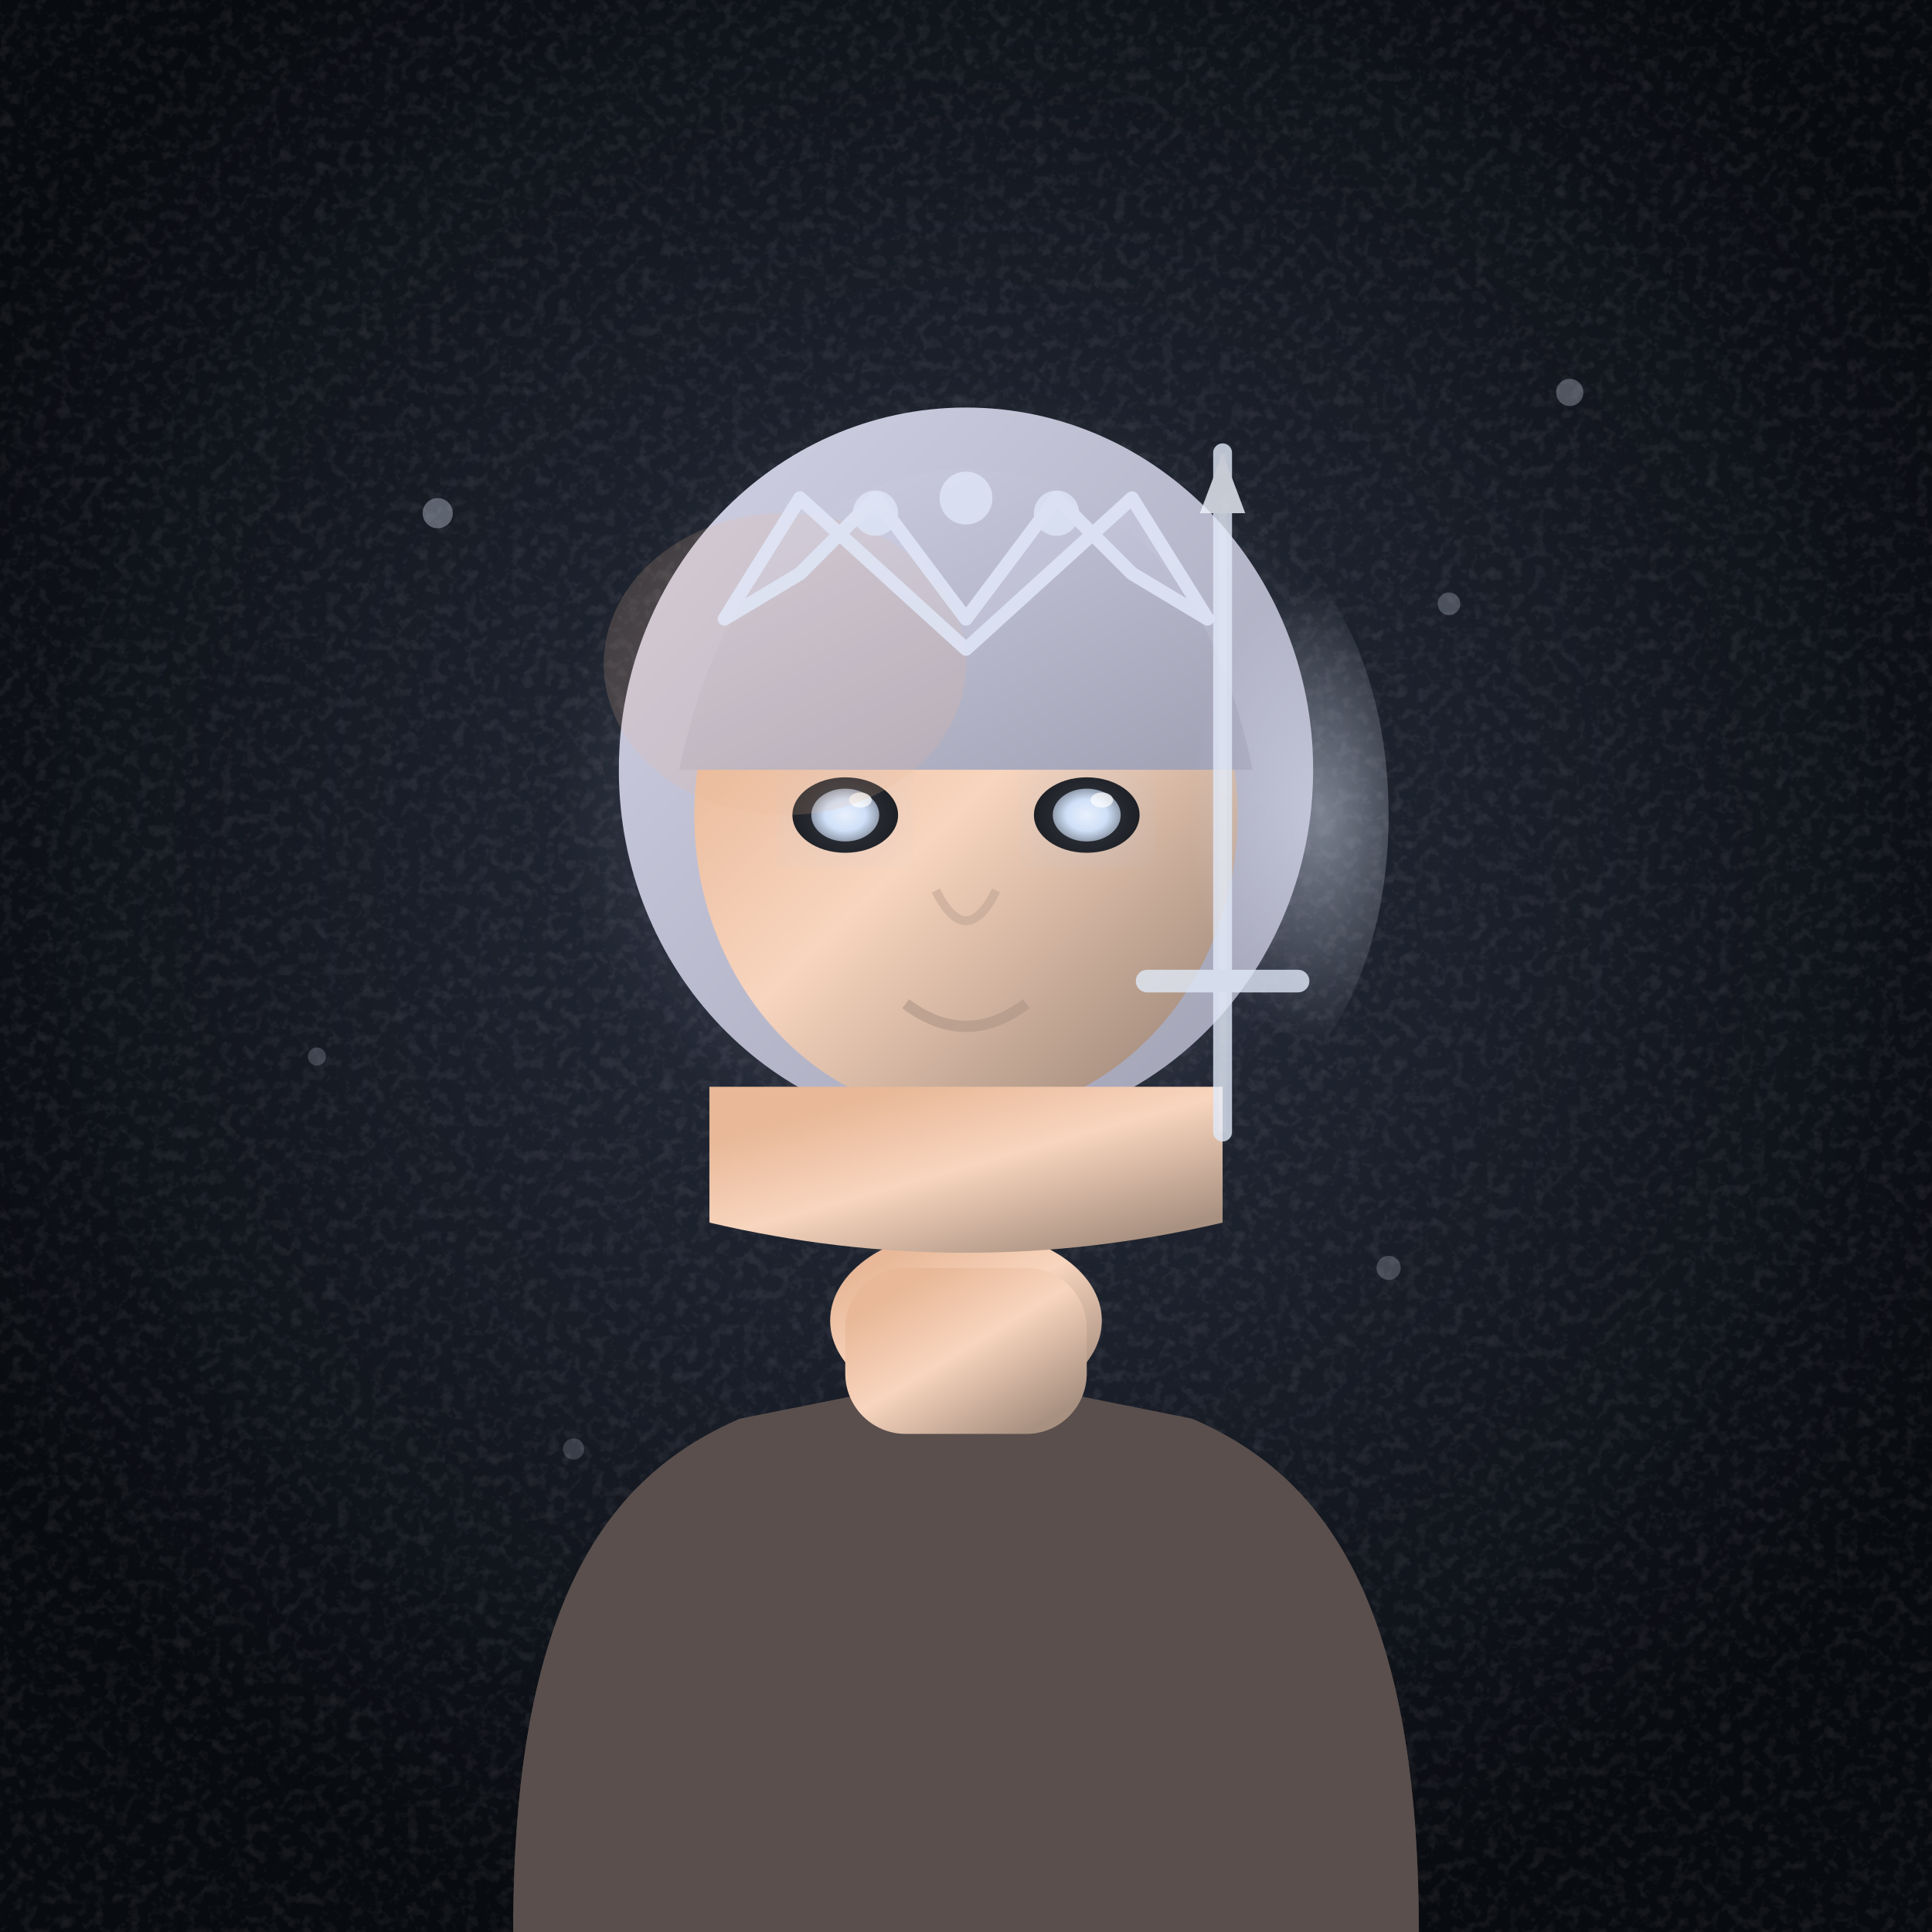
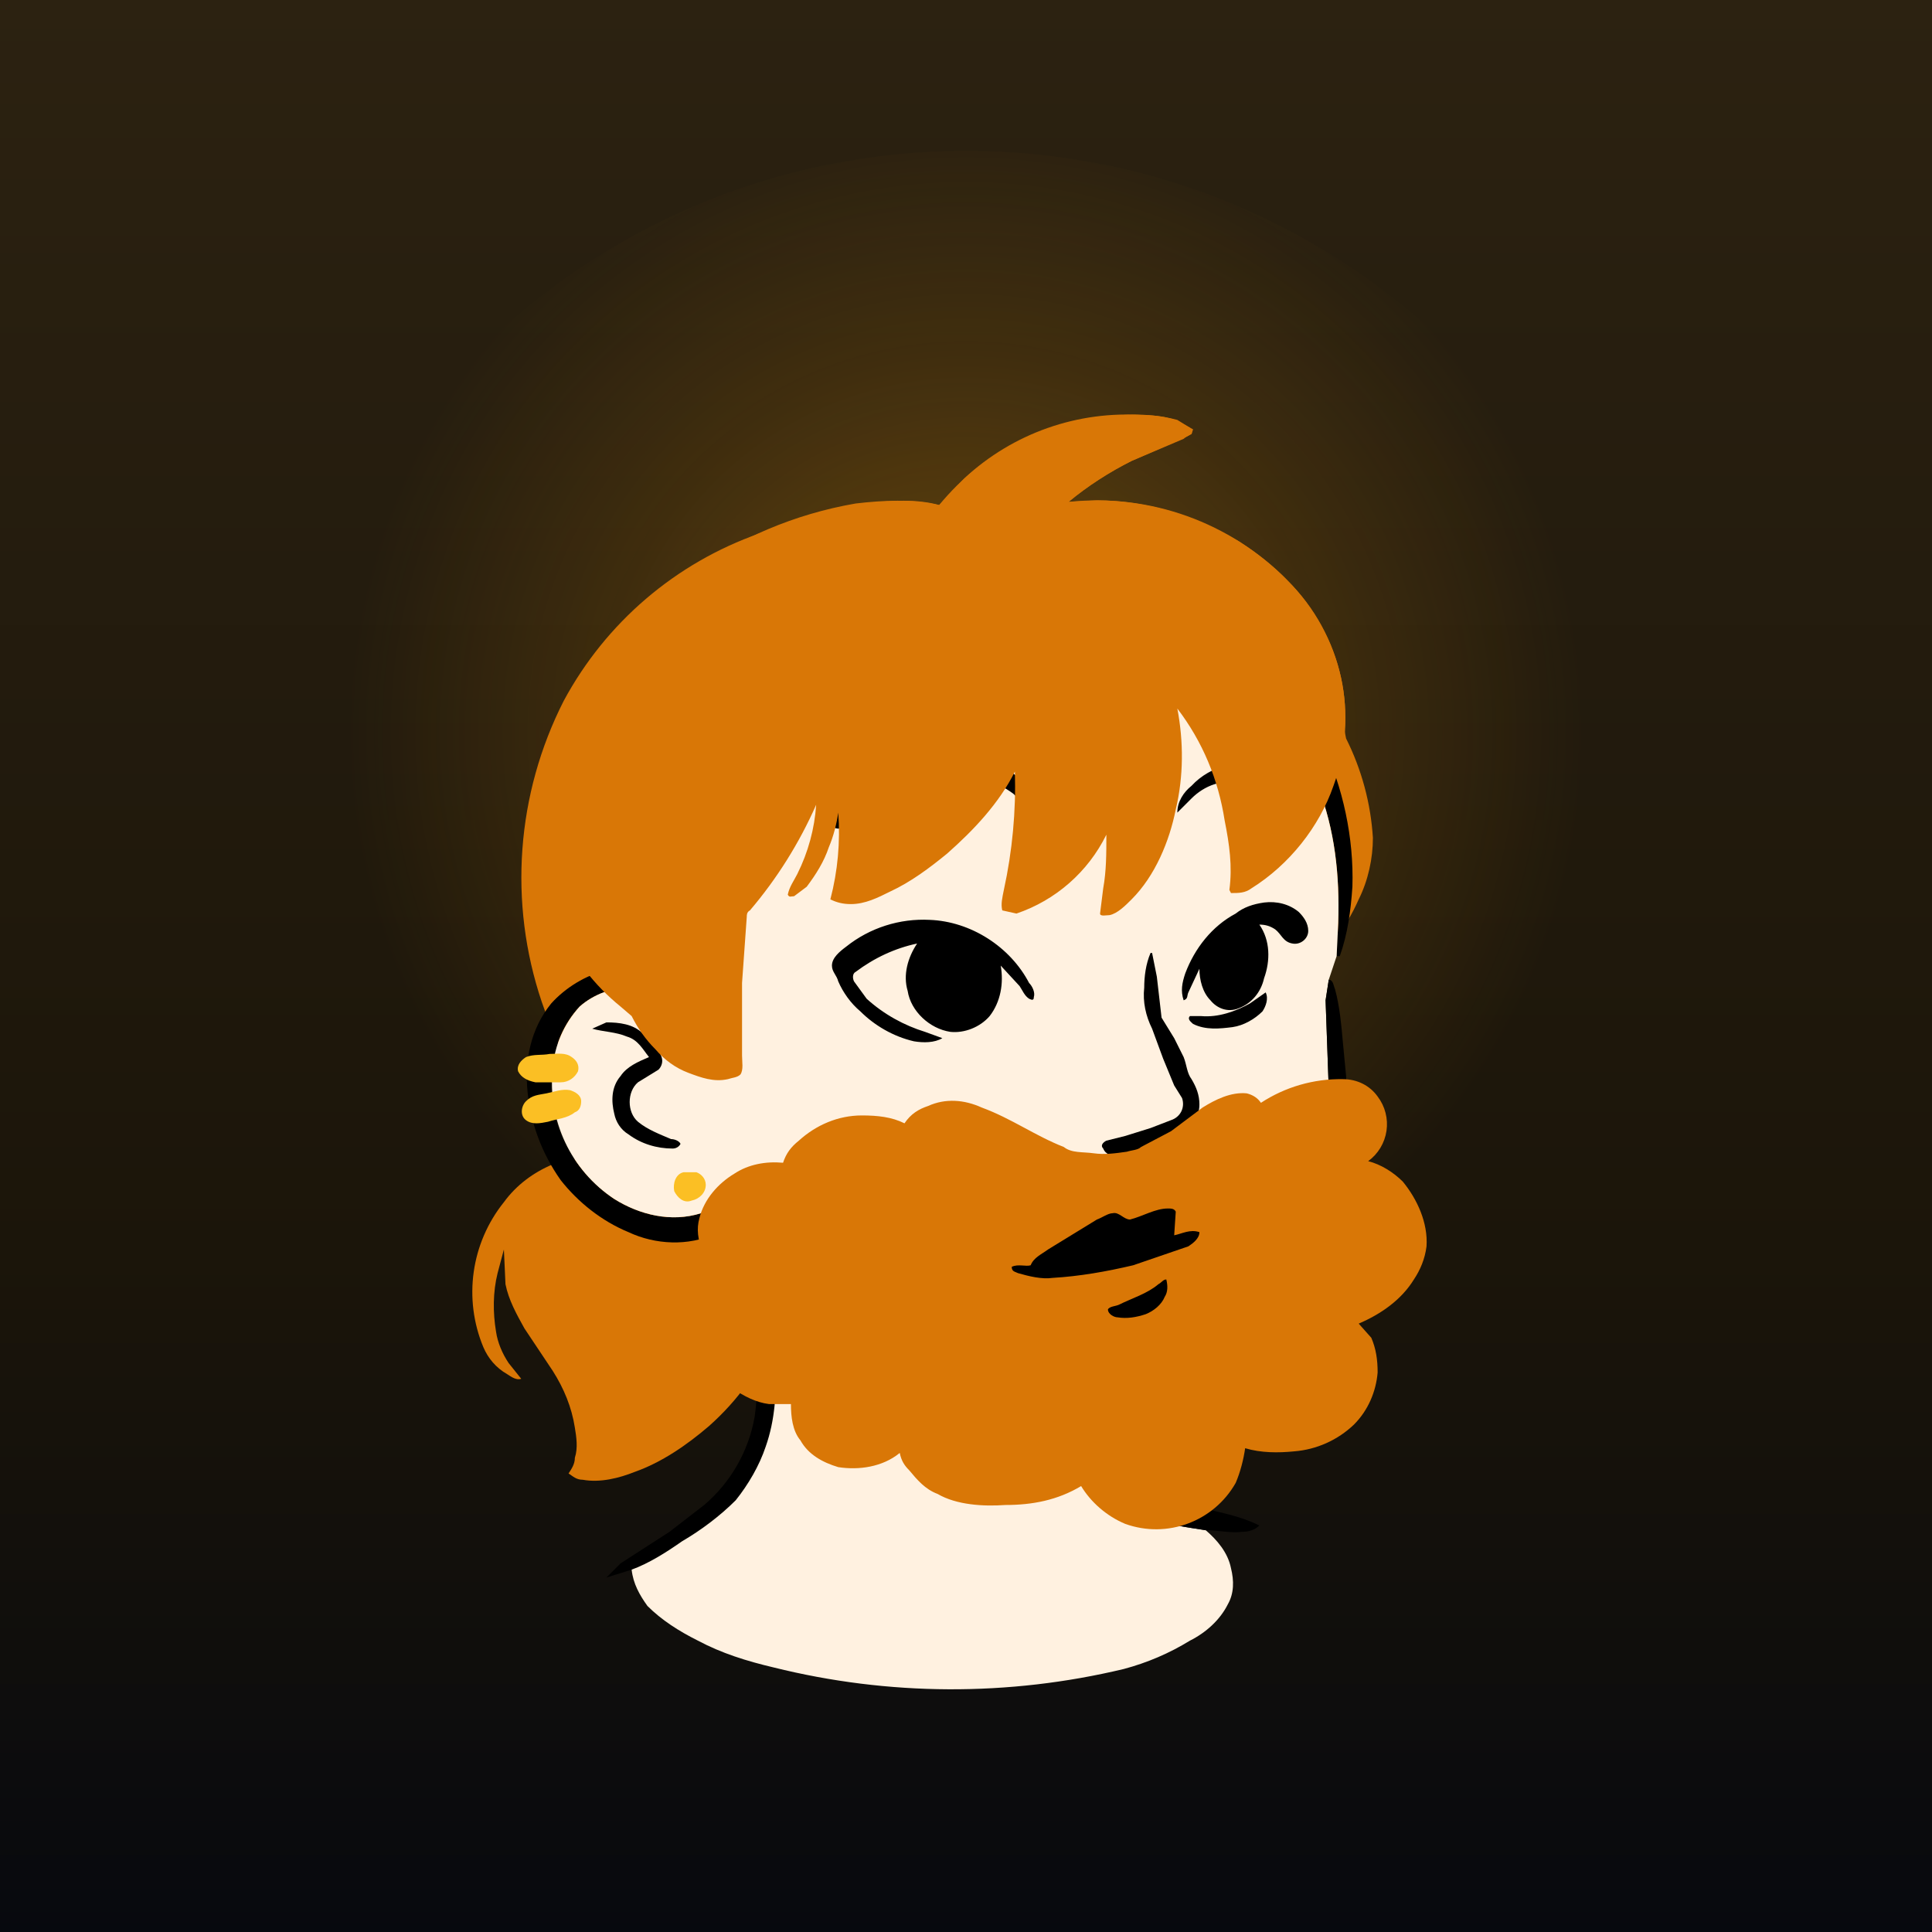
<svg xmlns="http://www.w3.org/2000/svg" viewBox="0 0 256 256" width="256" height="256">
  <defs>
-     <radialGradient id="bg-paladin" cx="50%" cy="45%" r="58%">
-       <stop offset="0%" stop-color="rgb(46,52,70)" />
-       <stop offset="60%" stop-color="rgb(22,26,36)" />
+     <linearGradient id="bg-paladin" x1="0%" y1="0%" x2="0%" y2="100%">
+       <stop offset="0%" stop-color="#2c2211" />
+       <stop offset="65%" stop-color="#1b150a" />
      <stop offset="100%" stop-color="#07090e" />
+     </linearGradient>
+     <radialGradient id="glow-paladin" cx="50%" cy="42%" r="44%">
+       <stop offset="0%" stop-color="#f59e0b" stop-opacity="0.36" />
+       <stop offset="60%" stop-color="#f59e0b" stop-opacity="0.126" />
+       <stop offset="100%" stop-color="#f59e0b" stop-opacity="0" />
    </radialGradient>
-     <radialGradient id="ambi-paladin" cx="50%" cy="44%" r="38%">
-       <stop offset="0%" stop-color="#e0e8f8" stop-opacity="0.28" />
-       <stop offset="100%" stop-color="#e0e8f8" stop-opacity="0" />
-     </radialGradient>
-     <linearGradient id="skin-paladin" x1="20%" y1="15%" x2="85%" y2="90%">
-       <stop offset="0%" stop-color="#e8b898" />
-       <stop offset="45%" stop-color="#f8d5be" />
-       <stop offset="100%" stop-color="rgb(169,145,129)" />
-     </linearGradient>
-     <linearGradient id="hair-paladin" x1="0%" y1="0%" x2="100%" y2="100%">
-       <stop offset="0%" stop-color="rgb(210,210,230)" />
-       <stop offset="100%" stop-color="rgb(160,160,179)" />
-     </linearGradient>
-     <radialGradient id="rim-paladin" cx="80%" cy="50%" r="40%">
-       <stop offset="0%" stop-color="#e0e8f8" stop-opacity="0.70" />
-       <stop offset="100%" stop-color="#e0e8f8" stop-opacity="0" />
-     </radialGradient>
-     <radialGradient id="eye-paladin" cx="50%" cy="50%" r="50%">
-       <stop offset="0%" stop-color="rgb(232,240,252)" />
-       <stop offset="60%" stop-color="#d0e0f8" />
-       <stop offset="100%" stop-color="rgb(146,157,174)" />
-     </radialGradient>
-     <filter id="glow-paladin" x="-50%" y="-50%" width="200%" height="200%">
-       <feGaussianBlur stdDeviation="6" result="blur" />
-       <feMerge>
-         <feMergeNode in="blur" />
-         <feMergeNode in="SourceGraphic" />
-       </feMerge>
-     </filter>
-     <filter id="soft-paladin" x="-30%" y="-30%" width="160%" height="160%">
-       <feGaussianBlur stdDeviation="3" />
-     </filter>
-     <filter id="rim-blur-paladin" x="-40%" y="-40%" width="180%" height="180%">
-       <feGaussianBlur stdDeviation="4" />
-     </filter>
-     <filter id="noise-paladin">
-       <feTurbulence type="fractalNoise" baseFrequency="0.65" numOctaves="3" stitchTiles="stitch" result="noise" />
-       <feColorMatrix type="saturate" values="0" in="noise" result="grayNoise" />
-       <feBlend in="SourceGraphic" in2="grayNoise" mode="overlay" result="blended" />
-       <feComposite in="blended" in2="SourceGraphic" operator="in" />
-     </filter>
  </defs>
  <rect width="256" height="256" fill="url(#bg-paladin)" />
-   <rect width="256" height="256" fill="rgb(17,20,29)" filter="url(#noise-paladin)" opacity="0.12" />
-   <ellipse cx="128" cy="112" rx="72" ry="68" fill="url(#ambi-paladin)" />
-   <path d="M68,256 C68,210 82,195 98,188 L128,182 L158,188 C174,195 188,210 188,256 Z" fill="rgb(136,117,105)" />
-   <path d="M68,256 C68,210 82,195 98,188 L128,182 L158,188 C174,195 188,210 188,256 Z" fill="rgb(20,23,33)" opacity="0.4" />
-   <ellipse cx="128" cy="175" rx="18" ry="12" fill="url(#skin-paladin)" />
-   <rect x="112" y="168" width="32" height="22" rx="8" fill="url(#skin-paladin)" />
-   <ellipse cx="128" cy="102" rx="46" ry="48" fill="url(#hair-paladin)" />
-   <ellipse cx="128" cy="108" rx="36" ry="40" fill="url(#skin-paladin)" />
-   <path d="M94,144 L94,162 Q128,170 162,162 L162,144" fill="url(#skin-paladin)" />
-   <ellipse cx="128" cy="92" rx="28" ry="6" fill="rgb(203,175,156)" opacity="0.5" />
-   <ellipse cx="112" cy="108" rx="7" ry="5" fill="#0a0c10" />
-   <ellipse cx="144" cy="108" rx="7" ry="5" fill="#0a0c10" />
-   <ellipse cx="112" cy="108" rx="4.5" ry="3.5" fill="url(#eye-paladin)" filter="url(#glow-paladin)" />
-   <ellipse cx="144" cy="108" rx="4.5" ry="3.5" fill="url(#eye-paladin)" filter="url(#glow-paladin)" />
-   <ellipse cx="114" cy="106" rx="1.5" ry="1" fill="white" opacity="0.7" />
-   <ellipse cx="146" cy="106" rx="1.5" ry="1" fill="white" opacity="0.7" />
-   <path d="M124,118 Q128,126 132,118" stroke="rgb(186,160,143)" stroke-width="1.2" fill="none" opacity="0.5" />
-   <path d="M120,133 Q128,139 136,133" stroke="rgb(174,149,133)" stroke-width="1.5" fill="none" opacity="0.6" />
-   <path d="M90,102 Q98,64 128,62 Q158,64 166,102" fill="url(#hair-paladin)" />
-   <ellipse cx="162" cy="108" rx="22" ry="38" fill="url(#rim-paladin)" opacity="0.65" />
-   <ellipse cx="104" cy="88" rx="24" ry="20" fill="#e8b898" opacity="0.18" />
-   <g transform="translate(96,66)" opacity="0.85">
-     <polygon points="32,20 10,0 0,16 10,10 20,0 32,16 44,0 54,10 64,16 54,0" fill="none" stroke="#e0e8f8" stroke-width="1.8" stroke-linejoin="round" />
-     <polygon points="32,20 10,0 0,16 10,10 20,0 32,16 44,0 54,10 64,16 54,0" fill="#e0e8f8" opacity="0.2" />
-     <circle cx="20" cy="2" r="3" fill="#e0e8f8" opacity="0.9" />
-     <circle cx="32" cy="0" r="3.5" fill="#e0e8f8" opacity="0.9" />
-     <circle cx="44" cy="2" r="3" fill="#e0e8f8" opacity="0.9" />
-   </g>
-   <g transform="translate(152,60)" opacity="0.8">
-     <line x1="10" y1="0" x2="10" y2="90" stroke="#e0e8f8" stroke-width="2.5" stroke-linecap="round" />
-     <line x1="10" y1="0" x2="10" y2="90" stroke="rgb(236,241,251)" stroke-width="1" opacity="0.5" />
-     <line x1="0" y1="70" x2="20" y2="70" stroke="#e0e8f8" stroke-width="3" stroke-linecap="round" />
-     <polygon points="10,0 7,8 13,8" fill="rgb(240,244,252)" />
-   </g>
-   <circle cx="58" cy="68" r="2" fill="#e0e8f8" opacity="0.35" />
-   <circle cx="192" cy="80" r="1.5" fill="#e0e8f8" opacity="0.25" />
-   <circle cx="42" cy="140" r="1.2" fill="#e0e8f8" opacity="0.2" />
-   <circle cx="208" cy="52" r="1.8" fill="#e0e8f8" opacity="0.3" />
-   <circle cx="76" cy="192" r="1.4" fill="#e0e8f8" opacity="0.18" />
-   <circle cx="184" cy="168" r="1.6" fill="#e0e8f8" opacity="0.22" />
+   <circle cx="128" cy="112" r="92" fill="url(#glow-paladin)" />
+   <svg x="0" y="0" width="256" height="256" viewBox="0 0 980 980">
+     <mask id="viewboxMask">
+       <rect width="980" height="980" rx="0" ry="0" x="0" y="0" fill="#fff" />
+     </mask>
+     <g mask="url(#viewboxMask)">
+       <g transform="translate(0 29.4)">
+         <g transform="translate(98 98) scale(0.8)">
+           <g transform="translate(10 -60)">
+             <path d="m614 167 8 5c1 1 2 2 1 4l-6 3-32 14c-14 7-28 16-40 26l18-1c32 0 63 10 90 26 22 14 41 32 53 55 11 20 16 43 14 65l1 5a163 163 0 0 1 17 63c0 13-3 27-9 39-4 9-9 18-16 25-8 6-16 13-26 14-3 0-8-1-9-4-2-2-1-6-1-9l11-56c-8 9-17 17-28 23-4 3-8 3-12 3l-1-5c1-11 0-22-1-33-5-28-14-57-32-79l3 30c0 20-4 41-12 59-6 15-15 29-27 39-3 2-6 4-10 4-2 0-4-1-3-3 3-16 4-32 4-49-10 21-28 36-47 46-6 3-12 6-19 2v-9a293 293 0 0 0 8-79c-8 15-19 29-31 41-13 12-27 23-42 32-9 5-20 11-31 11-5 0-9-1-13-3v-1l3-16c2-12 3-25 2-37l-5 20c-4 10-9 19-16 27l-8 5c-2 0-3 0-3-2l6-12c7-14 11-28 12-44a327 327 0 0 1-39 62l-5 6-1 18-1 17c14 18 24 39 31 61a203 203 0 0 1-12 121c5 16 5 34 0 50-8 23-23 43-41 59-14 12-30 23-47 29-10 4-22 7-33 5-4 0-6-2-9-4 2-3 4-6 4-10 2-6 1-13 0-19-2-13-7-25-14-36l-18-27c-5-9-10-18-12-28l-1-22-4 15c-3 12-3 25-1 37 1 7 4 14 8 20l8 10c-3 1-6-1-9-3-7-4-12-10-15-17a91 91 0 0 1 13-92c8-11 19-19 31-24l17-4c10-3 20-4 31-3-24-28-43-61-55-96a247 247 0 0 1 14-191 226 226 0 0 1 124-106c22-9 45-16 68-19 15-2 32-3 46 1a155 155 0 0 1 115-57c12-1 25 0 36 3ZM664 622c7-1 15 2 21 6 7 5 12 12 17 19l10 18c9 16 15 34 16 53 0 18-4 37-14 52-8 9-16 18-27 23l11 13c2 1 4 4 3 6 0 2-3 2-5 3-13 3-26-1-37-7-14-6-26-17-33-31l10 24c2 4 5 7 4 12-2 0-4 0-6-2-7-4-12-11-16-17-6-10-10-21-12-32-3-16-1-33 3-48l4-17c6-21 15-41 28-58 5-8 13-16 23-17Z" fill="#d97706" />
+             <path d="M528 244c41 6 80 22 113 47 28 21 50 49 65 81 13 28 20 60 19 91-1 15-3 30-8 44h-2l1-21c1-30-2-59-13-87-10-30-28-57-50-79-42-40-98-62-156-63a243 243 0 0 0-196 94 207 207 0 0 0-40 139l2 25c8 0 19 0 25 7l-3 3-17 1c-12 1-24 5-33 13a64 64 0 0 0-17 39c-5 32 12 65 39 83 16 10 36 15 55 9 4-2 9-5 14-3 3 1 4 4 5 7a251 251 0 0 0 90 100c8 7 18 13 28 18 18 8 38 14 57 19l32 8c5 1 9 1 13 3l-4 1c-25 2-48-3-72-10-12-3-23-7-34-12a306 306 0 0 1-84-63l2 28c1 17 0 35-6 52-4 12-11 24-19 34-10 10-22 19-34 26-10 7-21 14-32 18l-16 5 9-9 31-20 22-17a95 95 0 0 0 32-56c2-14 2-28 2-43v-27c-10-14-22-29-27-46-17 8-38 7-55-1-17-7-32-19-43-33-12-17-19-36-21-56s2-40 15-56c9-10 22-18 35-21-4-14-6-29-6-44a234 234 0 0 1 83-173 249 249 0 0 1 199-55Z" fill="#000" />
+             <path d="M653 320c22 22 40 49 50 79 11 28 14 57 13 87l-1 21-5 15-2 13 2 56c0 21 1 42-1 63l-3 47c-2 16-7 31-14 45-11 18-26 33-44 44-13 8-27 12-41 16l-38 11-17 3c0 1 1 2 3 2 8 5 17 5 26 4-3 7-4 14-2 22 3 7 11 11 17 14 12 6 24 7 36 9 7 6 14 14 16 24 2 8 2 16-2 23-5 10-14 18-24 23-13 8-27 14-42 18a468 468 0 0 1-222-1c-17-4-33-9-48-17-12-6-23-13-32-22-5-7-9-14-10-23 11-4 22-11 32-18 12-7 24-16 34-26 8-10 15-22 19-34 6-17 7-35 6-52l-2-28 22 23c19 15 40 30 62 40 11 5 22 9 34 12 24 7 47 12 72 10l4-1c-4-2-8-2-13-3l-32-8c-19-5-39-11-57-19l-29-17c-11-9-23-17-33-27a251 251 0 0 1-56-74c-1-3-2-6-5-7-5-2-10 1-14 3-19 6-39 1-55-9a88 88 0 0 1-39-83c1-14 7-28 17-39 9-8 21-12 33-13l17-1 3-3c-6-7-17-7-25-7l-2-25a207 207 0 0 1 40-139 243 243 0 0 1 196-94c58 1 114 23 156 63Z" fill="#fff1e0" />
+             <path d="M710 522c3 0 3 4 4 6 3 11 4 23 5 34l2 21c1 22 2 43 1 65-1 21-1 44-5 65a136 136 0 0 1-80 99c-15 7-31 11-48 13v15c1 3 3 4 5 6 12 6 23 8 36 11 12 3 24 5 36 11-3 3-7 4-11 4-7 1-15-1-23-1-12-2-24-3-36-9-6-3-14-7-17-14-2-8-1-15 2-22-9 1-18 1-26-4-2 0-3-1-3-2l17-3 38-11c14-4 28-8 41-16 18-11 33-26 44-44 7-14 12-29 14-45l3-47c2-21 1-42 1-63l-2-56 2-13ZM252 549c8 0 17 1 23 7 5 4 10 9 12 15 1 3 0 6-2 8l-13 8c-7 6-7 19 0 25 6 5 14 8 21 11 2 0 5 1 6 3-1 2-3 3-5 3-10 0-20-3-28-9-5-3-8-8-9-13-2-8-2-17 4-24 4-6 11-9 18-12-4-5-7-11-14-13-7-3-15-3-22-5l9-4Z" fill="#000" />
+             <g fill="#000000">
+               <path d="M669 473c8-1 16 1 22 6 3 3 6 7 6 12s-5 9-10 8c-6-1-7-6-11-9-3-2-6-3-10-3 7 10 7 23 3 34-2 9-8 16-16 19-7 3-14 0-18-5-5-5-7-13-7-20l-7 15c-1 2 0 4-3 5-2-6-1-11 1-17 6-16 17-30 32-38 5-4 11-6 18-7ZM457 484c26 1 51 17 63 40 2 2 4 6 3 9 0 2-1 2-3 1-3-2-4-5-6-8l-12-13c2 11 0 23-7 32-6 7-16 11-25 10-13-2-25-13-27-26-3-10 0-21 6-30-14 3-27 9-39 18-2 1-2 4-1 6l8 11c11 10 24 17 37 21l11 4c-5 3-12 3-18 2-13-3-25-10-34-19-6-5-11-12-14-19-1-4-4-6-4-10 0-5 5-9 9-12 15-12 34-18 53-17Z" />
+               <path d="M670 530c2 4 0 9-2 12-5 5-12 9-19 10-8 1-17 2-25-2-1-1-4-3-2-5h7c11 1 22-3 31-8l10-7Z" />
+             </g>
+             <path d="M467 377c15 1 32 5 44 15 4 3 8 7 9 11 1 3 1 5-2 6-3 0-6-3-8-5-11-8-24-13-38-13-8 0-15 2-23 4-15 3-29 11-38 23-3 3-5 7-10 8s-10-3-10-8c-1-4 2-8 4-11 12-15 30-25 49-29 7-2 15-2 23-1ZM672 387c5 2 10 7 13 11 3 3 5 7 5 11 0 6-6 10-12 8-5-2-6-7-10-11-4-3-9-7-13-8-12-4-24 1-32 9l-9 9c0-7 4-13 9-17 12-13 32-18 49-12Z" fill="#000000" />
+             <path d="M216 569c5 0 10-1 14 2 3 2 5 5 4 9-2 4-6 7-11 7h-16c-5-1-9-3-11-7-1-4 2-7 5-9 5-2 10-1 15-2ZM229 592c3 1 7 3 7 7 0 3-1 6-4 7-5 4-11 4-17 6-5 1-10 2-14-1s-3-9 0-12c4-4 8-4 13-5s10-3 15-2ZM301 644h8c3 1 6 4 6 8 0 5-4 9-9 10-5 2-9-2-11-6-1-5 1-11 6-12Z" fill="#fbbf24" />
+             <path d="M597 505h1l3 15 3 26 8 13 6 12c2 5 2 10 5 14 3 5 5 10 5 16 0 9-6 17-14 20l-19 8c-5 3-9 5-15 5-5 0-11 0-13-5-2-2 0-4 2-5l12-3 16-5 13-5c6-2 9-8 7-14l-5-8-7-17-7-19c-4-8-6-17-5-26 0-7 1-15 4-22Z" fill="#000000" />
+             <path d="M719 585c9 0 17 4 22 11a29 29 0 0 1-6 41c8 2 16 7 22 13 9 11 16 26 15 41-1 8-4 15-8 21-8 13-21 22-35 28l8 9c3 7 4 14 4 22-1 12-6 24-15 33a62 62 0 0 1-38 17c-10 1-21 1-31-2-1 7-3 15-6 22a58 58 0 0 1-70 26c-12-5-22-14-28-24-15 9-31 12-48 12-14 1-31 0-43-7-8-3-13-9-18-15-3-3-5-6-6-11-11 9-26 11-39 9-10-3-19-8-24-17-5-6-6-15-6-23h-14c-8-1-16-5-23-10-11-10-20-23-26-37-2-6-4-12-4-19 0-11 4-22 11-31-3-7-4-14-2-21 3-12 12-22 22-28 9-6 20-8 31-7 2-6 5-10 10-14 11-10 25-16 40-16 10 0 19 1 27 5 4-6 9-9 15-11 11-5 23-4 34 1 19 7 34 18 52 25 5 4 12 3 19 4s14 0 21-1c3-1 7-1 9-3l19-10 20-15c8-5 18-10 28-9 4 1 7 3 9 6a92 92 0 0 1 52-15Z" fill="#d97706" />
+             <path d="M608 667c2 0 4 0 5 2l-1 15c5-1 10-4 16-2 0 4-4 7-7 9l-35 12c-17 4-34 7-51 8-7 1-15-1-22-3-2-1-4-1-4-4 4-2 9 0 12-1 2-5 7-7 11-10l31-19c3-1 7-4 10-4 4-1 7 4 11 4 8-2 16-7 24-7ZM607 712c1 4 1 8-1 11-2 5-7 9-12 11-6 2-12 3-18 2-2 0-6-2-6-5 1-2 5-2 7-3 8-4 18-7 25-13 2-1 3-3 5-3Z" fill="#000000" />
+             <path d="M593 164c7 0 15 1 22 4l9 5c-1 4-4 4-6 6l-33 14c-14 7-28 16-40 26a169 169 0 0 1 139 50 123 123 0 0 1 29 130c-9 26-28 50-52 65-4 3-8 3-13 3l-1-2c2-15 0-29-3-44-4-26-14-50-30-71 4 21 4 43-1 64-4 20-13 42-28 57-4 4-9 9-14 10-2 0-6 1-6-1l2-16c2-11 2-22 2-34a99 99 0 0 1-57 50l-9-2c-1-4 0-8 1-13a309 309 0 0 0 7-75c-10 20-26 37-43 52-11 9-23 18-36 24-8 4-16 8-25 8-5 0-9-1-13-3a168 168 0 0 0 5-55c-1 7-3 15-6 22-3 9-8 17-14 25l-8 6c-2 0-3 1-4-1 1-5 4-9 6-13 7-14 11-29 12-44a273 273 0 0 1-42 67c-2 1-2 3-2 4l-3 42v46c0 4 1 9-1 12-2 2-5 2-8 3-9 2-17-1-25-4s-15-8-21-15c-6-6-11-13-15-21l-7-6a138 138 0 0 1-51-111c0-27 8-53 19-77a254 254 0 0 1 181-131c17-2 36-3 53 1l16-17a151 151 0 0 1 114-40Z" fill="#d97706" />
+           </g>
+           <g transform="translate(10 -60)" />
+         </g>
+       </g>
+     </g>
+   </svg>
</svg>
